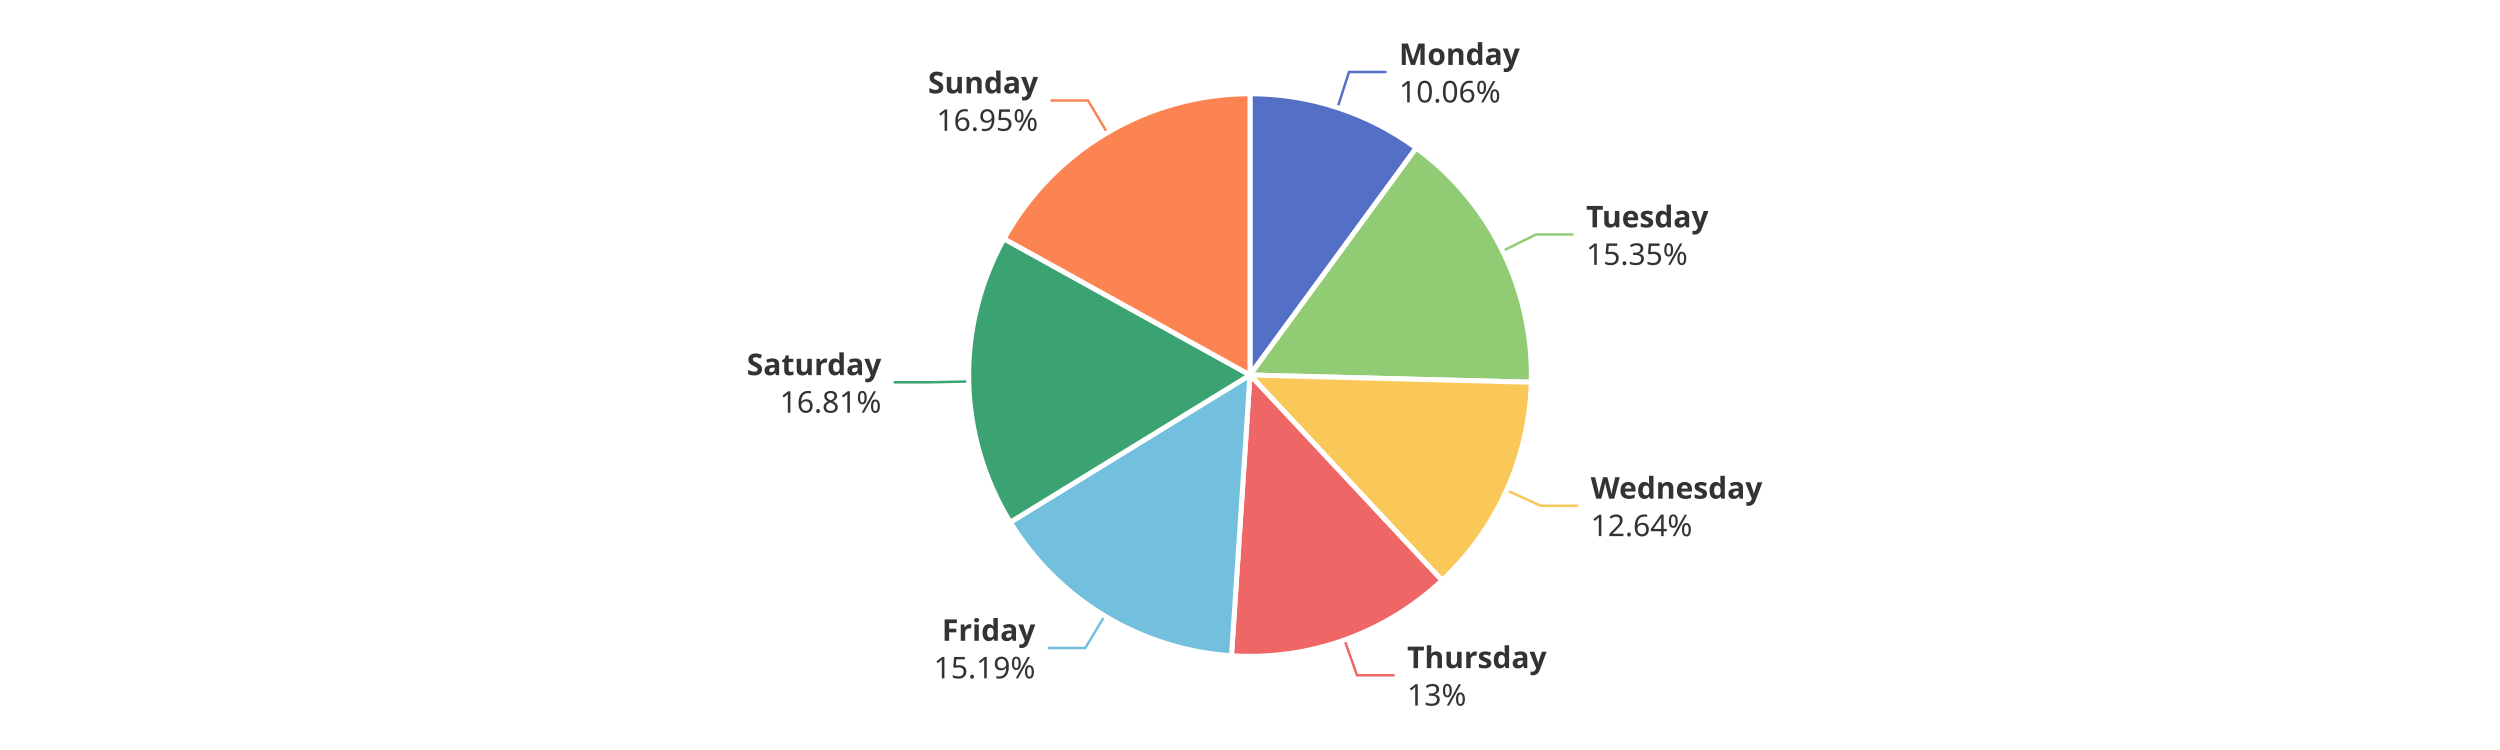
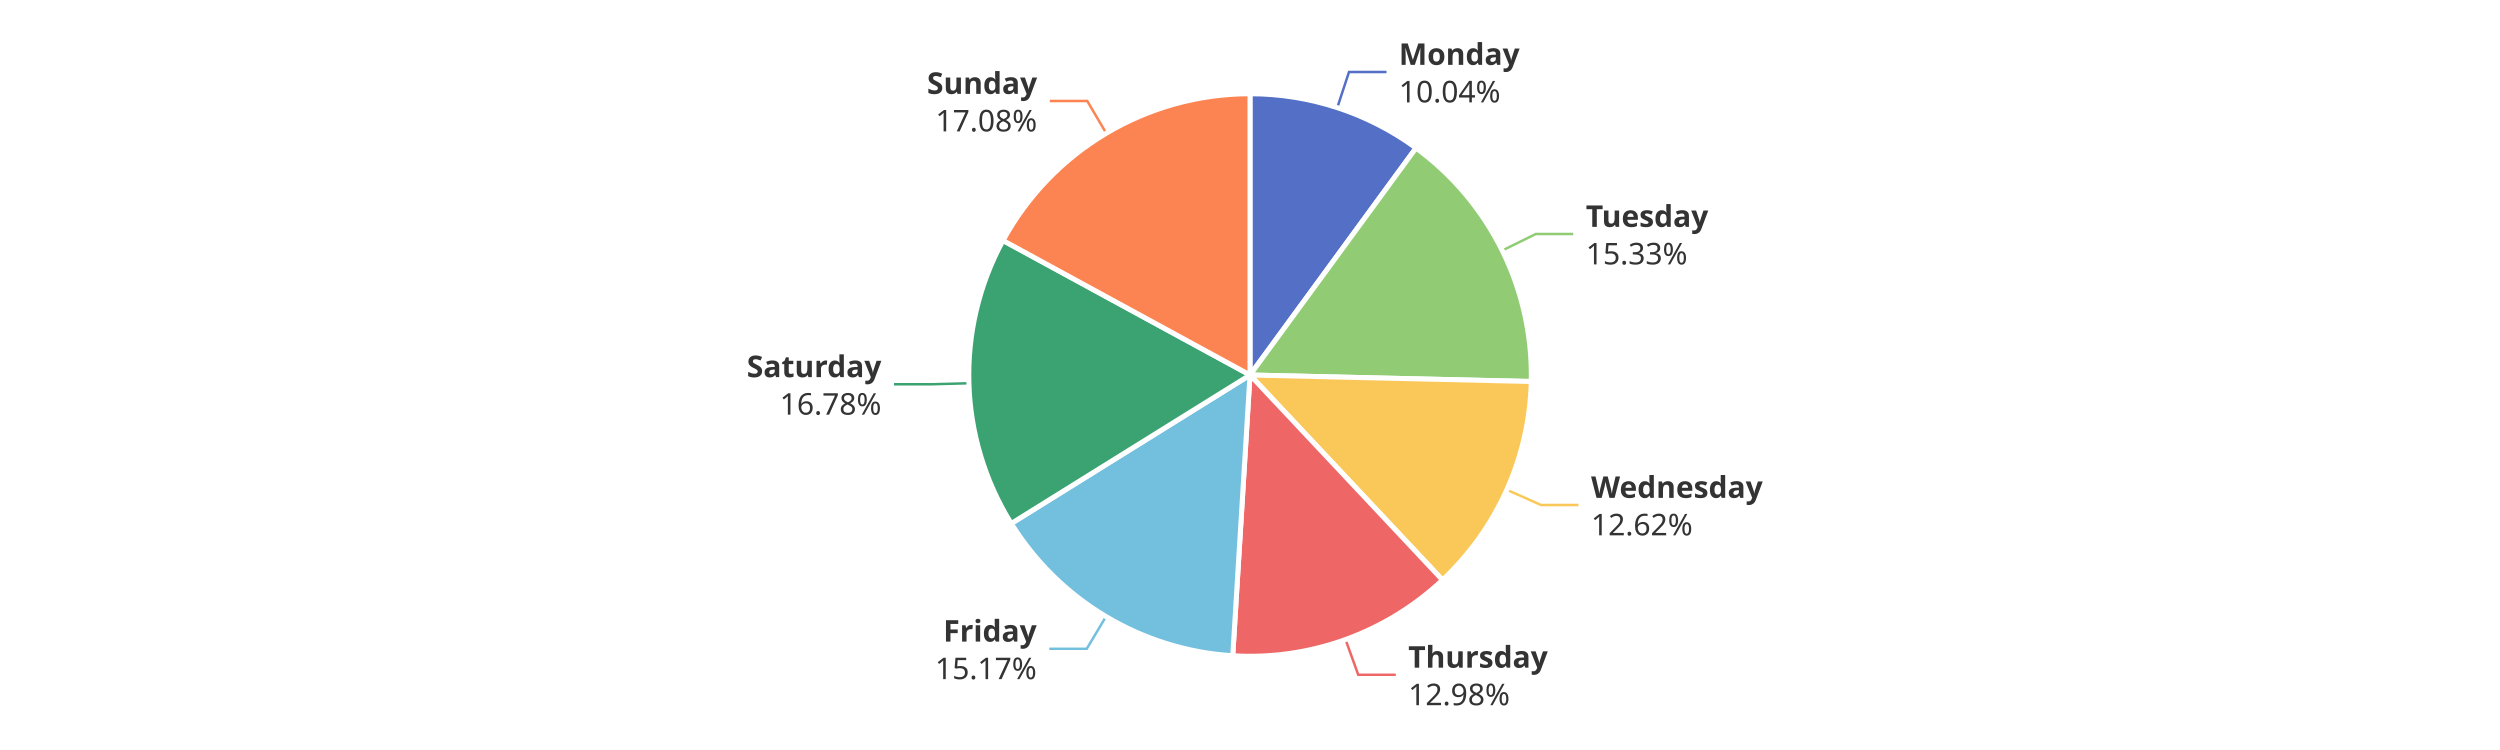
<svg xmlns="http://www.w3.org/2000/svg" width="1000" height="300" version="1.1" baseProfile="full" viewBox="0 0 1000 300">
  <rect width="1000" height="300" x="0" y="0" id="0" fill="#ffffff" />
-   <polyline points="535 43.1 539.6 28.8 554.6 28.8" fill="none" stroke="#5470c6" />
-   <polyline points="601 100.4 614.4 93.8 629.4 93.8" fill="none" stroke="#91cc75" />
-   <polyline points="602.6 196.1 616.3 202.3 631.3 202.3" fill="none" stroke="#fac858" />
-   <polyline points="537.8 256 542.8 270.1 557.8 270.1" fill="none" stroke="#ee6666" />
-   <polyline points="441.9 246.3 434.1 259.2 419.1 259.2" fill="none" stroke="#73c0de" />
-   <polyline points="387.5 152.6 372.5 152.9 357.5 152.9" fill="none" stroke="#3ba272" />
-   <polyline points="442.9 53.1 435.2 40.2 420.2 40.2" fill="none" stroke="#fc8452" />
-   <path d="M500 37.5A112.5 112.5 0 0 1 566.5 59.2L500 150Z" fill="#5470c6" stroke="#fff" stroke-width="2" stroke-linejoin="round" />
-   <path d="M566.5 59.2A112.5 112.5 0 0 1 612.5 152.9L500 150Z" fill="#91cc75" stroke="#fff" stroke-width="2" stroke-linejoin="round" />
-   <path d="M612.5 152.9A112.5 112.5 0 0 1 576.8 232.2L500 150Z" fill="#fac858" stroke="#fff" stroke-width="2" stroke-linejoin="round" />
-   <path d="M576.8 232.2A112.5 112.5 0 0 1 492.6 262.3L500 150Z" fill="#ee6666" stroke="#fff" stroke-width="2" stroke-linejoin="round" />
-   <path d="M492.6 262.3A112.5 112.5 0 0 1 404.1 208.9L500 150Z" fill="#73c0de" stroke="#fff" stroke-width="2" stroke-linejoin="round" />
-   <path d="M404.1 208.9A112.5 112.5 0 0 1 401.6 95.5L500 150Z" fill="#3ba272" stroke="#fff" stroke-width="2" stroke-linejoin="round" />
-   <path d="M401.6 95.5A112.5 112.5 0 0 1 500 37.5L500 150Z" fill="#fc8452" stroke="#fff" stroke-width="2" stroke-linejoin="round" />
-   <path d="M0 -15l42.8 0l0 30l-42.8 0Z" transform="translate(559.6243 28.8135)" fill="none" />
-   <text dominant-baseline="central" text-anchor="start" style="font-size:12px;font-family:sans-serif;font-weight:bold;" y="-7.5" transform="translate(559.6243 28.8135)" fill="#333" stroke="rgb(255,255,255)" stroke-width="2" paint-order="stroke" stroke-miterlimit="2">Monday</text>
-   <text dominant-baseline="central" text-anchor="start" style="font-size:12px;font-family:sans-serif;" y="7.5" transform="translate(559.6243 28.8135)" fill="#333" stroke="rgb(255,255,255)" stroke-width="2" paint-order="stroke" stroke-miterlimit="2">10.06%</text>
-   <path d="M0 -15l46.2 0l0 30l-46.2 0Z" transform="translate(634.4393 93.7871)" fill="none" />
-   <text dominant-baseline="central" text-anchor="start" style="font-size:12px;font-family:sans-serif;font-weight:bold;" y="-7.5" transform="translate(634.4393 93.7871)" fill="#333" stroke="rgb(255,255,255)" stroke-width="2" paint-order="stroke" stroke-miterlimit="2">Tuesday</text>
-   <text dominant-baseline="central" text-anchor="start" style="font-size:12px;font-family:sans-serif;" y="7.5" transform="translate(634.4393 93.7871)" fill="#333" stroke="rgb(255,255,255)" stroke-width="2" paint-order="stroke" stroke-miterlimit="2">15.35%</text>
-   <path d="M0 -15l63.6 0l0 30l-63.6 0Z" transform="translate(636.2802 202.2988)" fill="none" />
-   <text dominant-baseline="central" text-anchor="start" style="font-size:12px;font-family:sans-serif;font-weight:bold;" y="-7.5" transform="translate(636.2802 202.2988)" fill="#333" stroke="rgb(255,255,255)" stroke-width="2" paint-order="stroke" stroke-miterlimit="2">Wednesday</text>
-   <text dominant-baseline="central" text-anchor="start" style="font-size:12px;font-family:sans-serif;" y="7.5" transform="translate(636.2802 202.2988)" fill="#333" stroke="rgb(255,255,255)" stroke-width="2" paint-order="stroke" stroke-miterlimit="2">12.64%</text>
-   <path d="M0 -15l50.2 0l0 30l-50.2 0Z" transform="translate(562.8456 270.0854)" fill="none" />
-   <text dominant-baseline="central" text-anchor="start" style="font-size:12px;font-family:sans-serif;font-weight:bold;" y="-7.5" transform="translate(562.8456 270.0854)" fill="#333" stroke="rgb(255,255,255)" stroke-width="2" paint-order="stroke" stroke-miterlimit="2">Thursday</text>
-   <text dominant-baseline="central" text-anchor="start" style="font-size:12px;font-family:sans-serif;" y="7.5" transform="translate(562.8456 270.0854)" fill="#333" stroke="rgb(255,255,255)" stroke-width="2" paint-order="stroke" stroke-miterlimit="2">13%</text>
-   <path d="M-40.9 -15l40.9 0l0 30l-40.9 0Z" transform="translate(414.1403 259.173)" fill="none" />
-   <text dominant-baseline="central" text-anchor="end" style="font-size:12px;font-family:sans-serif;font-weight:bold;" y="-7.5" transform="translate(414.1403 259.173)" fill="#333" stroke="rgb(255,255,255)" stroke-width="2" paint-order="stroke" stroke-miterlimit="2">Friday</text>
-   <text dominant-baseline="central" text-anchor="end" style="font-size:12px;font-family:sans-serif;" y="7.5" transform="translate(414.1403 259.173)" fill="#333" stroke="rgb(255,255,255)" stroke-width="2" paint-order="stroke" stroke-miterlimit="2">15.19%</text>
-   <path d="M-48.2 -15l48.2 0l0 30l-48.2 0Z" transform="translate(352.5331 152.9035)" fill="none" />
-   <text dominant-baseline="central" text-anchor="end" style="font-size:12px;font-family:sans-serif;font-weight:bold;" y="-7.5" transform="translate(352.5331 152.9035)" fill="#333" stroke="rgb(255,255,255)" stroke-width="2" paint-order="stroke" stroke-miterlimit="2">Saturday</text>
-   <text dominant-baseline="central" text-anchor="end" style="font-size:12px;font-family:sans-serif;" y="7.5" transform="translate(352.5331 152.9035)" fill="#333" stroke="rgb(255,255,255)" stroke-width="2" paint-order="stroke" stroke-miterlimit="2">16.81%</text>
-   <path d="M-40.9 -15l40.9 0l0 30l-40.9 0Z" transform="translate(415.241 40.1705)" fill="none" />
-   <text dominant-baseline="central" text-anchor="end" style="font-size:12px;font-family:sans-serif;font-weight:bold;" y="-7.5" transform="translate(415.241 40.1705)" fill="#333" stroke="rgb(255,255,255)" stroke-width="2" paint-order="stroke" stroke-miterlimit="2">Sunday</text>
-   <text dominant-baseline="central" text-anchor="end" style="font-size:12px;font-family:sans-serif;" y="7.5" transform="translate(415.241 40.1705)" fill="#333" stroke="rgb(255,255,255)" stroke-width="2" paint-order="stroke" stroke-miterlimit="2">16.95%</text>
+   <polyline points="534.9 43.1 539.6 28.8 554.6 28.8" fill="none" stroke="#5470c6" />
+   <polyline points="600.9 100.2 614.3 93.6 629.3 93.6" fill="none" stroke="#91cc75" />
+   <polyline points="602.7 195.9 616.4 202 631.4 202" fill="none" stroke="#fac858" />
+   <polyline points="538.2 255.8 543.3 269.9 558.3 269.9" fill="none" stroke="#ee6666" />
+   <polyline points="442.4 246.6 434.7 259.5 419.7 259.5" fill="none" stroke="#73c0de" />
+   <polyline points="387.5 153.3 372.6 153.7 357.6 153.7" fill="none" stroke="#3ba272" />
+   <polyline points="442.5 53.3 434.9 40.4 419.9 40.4" fill="none" stroke="#fc8452" />
+   <path d="M500 37.5A112.5 112.5 0 0 1 566.4 59.2L500 150Z" fill="#5470c6" stroke="#fff" stroke-width="2" stroke-linejoin="round" />
+   <path d="M566.4 59.2A112.5 112.5 0 0 1 612.5 152.6L500 150Z" fill="#91cc75" stroke="#fff" stroke-width="2" stroke-linejoin="round" />
+   <path d="M612.5 152.6A112.5 112.5 0 0 1 577 232L500 150Z" fill="#fac858" stroke="#fff" stroke-width="2" stroke-linejoin="round" />
+   <path d="M577 232A112.5 112.5 0 0 1 493.1 262.3L500 150Z" fill="#ee6666" stroke="#fff" stroke-width="2" stroke-linejoin="round" />
+   <path d="M493.1 262.3A112.5 112.5 0 0 1 404.5 209.4L500 150Z" fill="#73c0de" stroke="#fff" stroke-width="2" stroke-linejoin="round" />
+   <path d="M404.5 209.4A112.5 112.5 0 0 1 401.2 96.2L500 150Z" fill="#3ba272" stroke="#fff" stroke-width="2" stroke-linejoin="round" />
+   <path d="M401.2 96.2A112.5 112.5 0 0 1 500 37.5L500 150Z" fill="#fc8452" stroke="#fff" stroke-width="2" stroke-linejoin="round" />
+   <path d="M0 -15l42.8 0l0 30l-42.8 0Z" transform="translate(559.5558 28.7911)" fill="none" />
+   <text dominant-baseline="central" text-anchor="start" style="font-size:12px;font-family:sans-serif;font-weight:bold;" y="-7.5" transform="translate(559.5558 28.7911)" fill="#333" stroke="rgb(255,255,255)" stroke-width="2" paint-order="stroke" stroke-miterlimit="2">Monday</text>
+   <text dominant-baseline="central" text-anchor="start" style="font-size:12px;font-family:sans-serif;" y="7.5" transform="translate(559.5558 28.7911)" fill="#333" stroke="rgb(255,255,255)" stroke-width="2" paint-order="stroke" stroke-miterlimit="2">10.04%</text>
+   <path d="M0 -15l46.2 0l0 30l-46.2 0Z" transform="translate(634.3457 93.597)" fill="none" />
+   <text dominant-baseline="central" text-anchor="start" style="font-size:12px;font-family:sans-serif;font-weight:bold;" y="-7.5" transform="translate(634.3457 93.597)" fill="#333" stroke="rgb(255,255,255)" stroke-width="2" paint-order="stroke" stroke-miterlimit="2">Tuesday</text>
+   <text dominant-baseline="central" text-anchor="start" style="font-size:12px;font-family:sans-serif;" y="7.5" transform="translate(634.3457 93.597)" fill="#333" stroke="rgb(255,255,255)" stroke-width="2" paint-order="stroke" stroke-miterlimit="2">15.33%</text>
+   <path d="M0 -15l63.6 0l0 30l-63.6 0Z" transform="translate(636.4232 201.9797)" fill="none" />
+   <text dominant-baseline="central" text-anchor="start" style="font-size:12px;font-family:sans-serif;font-weight:bold;" y="-7.5" transform="translate(636.4232 201.9797)" fill="#333" stroke="rgb(255,255,255)" stroke-width="2" paint-order="stroke" stroke-miterlimit="2">Wednesday</text>
+   <text dominant-baseline="central" text-anchor="start" style="font-size:12px;font-family:sans-serif;" y="7.5" transform="translate(636.4232 201.9797)" fill="#333" stroke="rgb(255,255,255)" stroke-width="2" paint-order="stroke" stroke-miterlimit="2">12.62%</text>
+   <path d="M0 -15l50.2 0l0 30l-50.2 0Z" transform="translate(563.3063 269.92)" fill="none" />
+   <text dominant-baseline="central" text-anchor="start" style="font-size:12px;font-family:sans-serif;font-weight:bold;" y="-7.5" transform="translate(563.3063 269.92)" fill="#333" stroke="rgb(255,255,255)" stroke-width="2" paint-order="stroke" stroke-miterlimit="2">Thursday</text>
+   <text dominant-baseline="central" text-anchor="start" style="font-size:12px;font-family:sans-serif;" y="7.5" transform="translate(563.3063 269.92)" fill="#333" stroke="rgb(255,255,255)" stroke-width="2" paint-order="stroke" stroke-miterlimit="2">12.98%</text>
+   <path d="M-40.9 -15l40.9 0l0 30l-40.9 0Z" transform="translate(414.6781 259.4956)" fill="none" />
+   <text dominant-baseline="central" text-anchor="end" style="font-size:12px;font-family:sans-serif;font-weight:bold;" y="-7.5" transform="translate(414.6781 259.4956)" fill="#333" stroke="rgb(255,255,255)" stroke-width="2" paint-order="stroke" stroke-miterlimit="2">Friday</text>
+   <text dominant-baseline="central" text-anchor="end" style="font-size:12px;font-family:sans-serif;" y="7.5" transform="translate(414.6781 259.4956)" fill="#333" stroke="rgb(255,255,255)" stroke-width="2" paint-order="stroke" stroke-miterlimit="2">15.17%</text>
+   <path d="M-48.2 -15l48.2 0l0 30l-48.2 0Z" transform="translate(352.5538 153.705)" fill="none" />
+   <text dominant-baseline="central" text-anchor="end" style="font-size:12px;font-family:sans-serif;font-weight:bold;" y="-7.5" transform="translate(352.5538 153.705)" fill="#333" stroke="rgb(255,255,255)" stroke-width="2" paint-order="stroke" stroke-miterlimit="2">Saturday</text>
+   <text dominant-baseline="central" text-anchor="end" style="font-size:12px;font-family:sans-serif;" y="7.5" transform="translate(352.5538 153.705)" fill="#333" stroke="rgb(255,255,255)" stroke-width="2" paint-order="stroke" stroke-miterlimit="2">16.78%</text>
+   <path d="M-40.9 -15l40.9 0l0 30l-40.9 0Z" transform="translate(414.8502 40.4019)" fill="none" />
+   <text dominant-baseline="central" text-anchor="end" style="font-size:12px;font-family:sans-serif;font-weight:bold;" y="-7.5" transform="translate(414.8502 40.4019)" fill="#333" stroke="rgb(255,255,255)" stroke-width="2" paint-order="stroke" stroke-miterlimit="2">Sunday</text>
+   <text dominant-baseline="central" text-anchor="end" style="font-size:12px;font-family:sans-serif;" y="7.5" transform="translate(414.8502 40.4019)" fill="#333" stroke="rgb(255,255,255)" stroke-width="2" paint-order="stroke" stroke-miterlimit="2">17.08%</text>
</svg>
